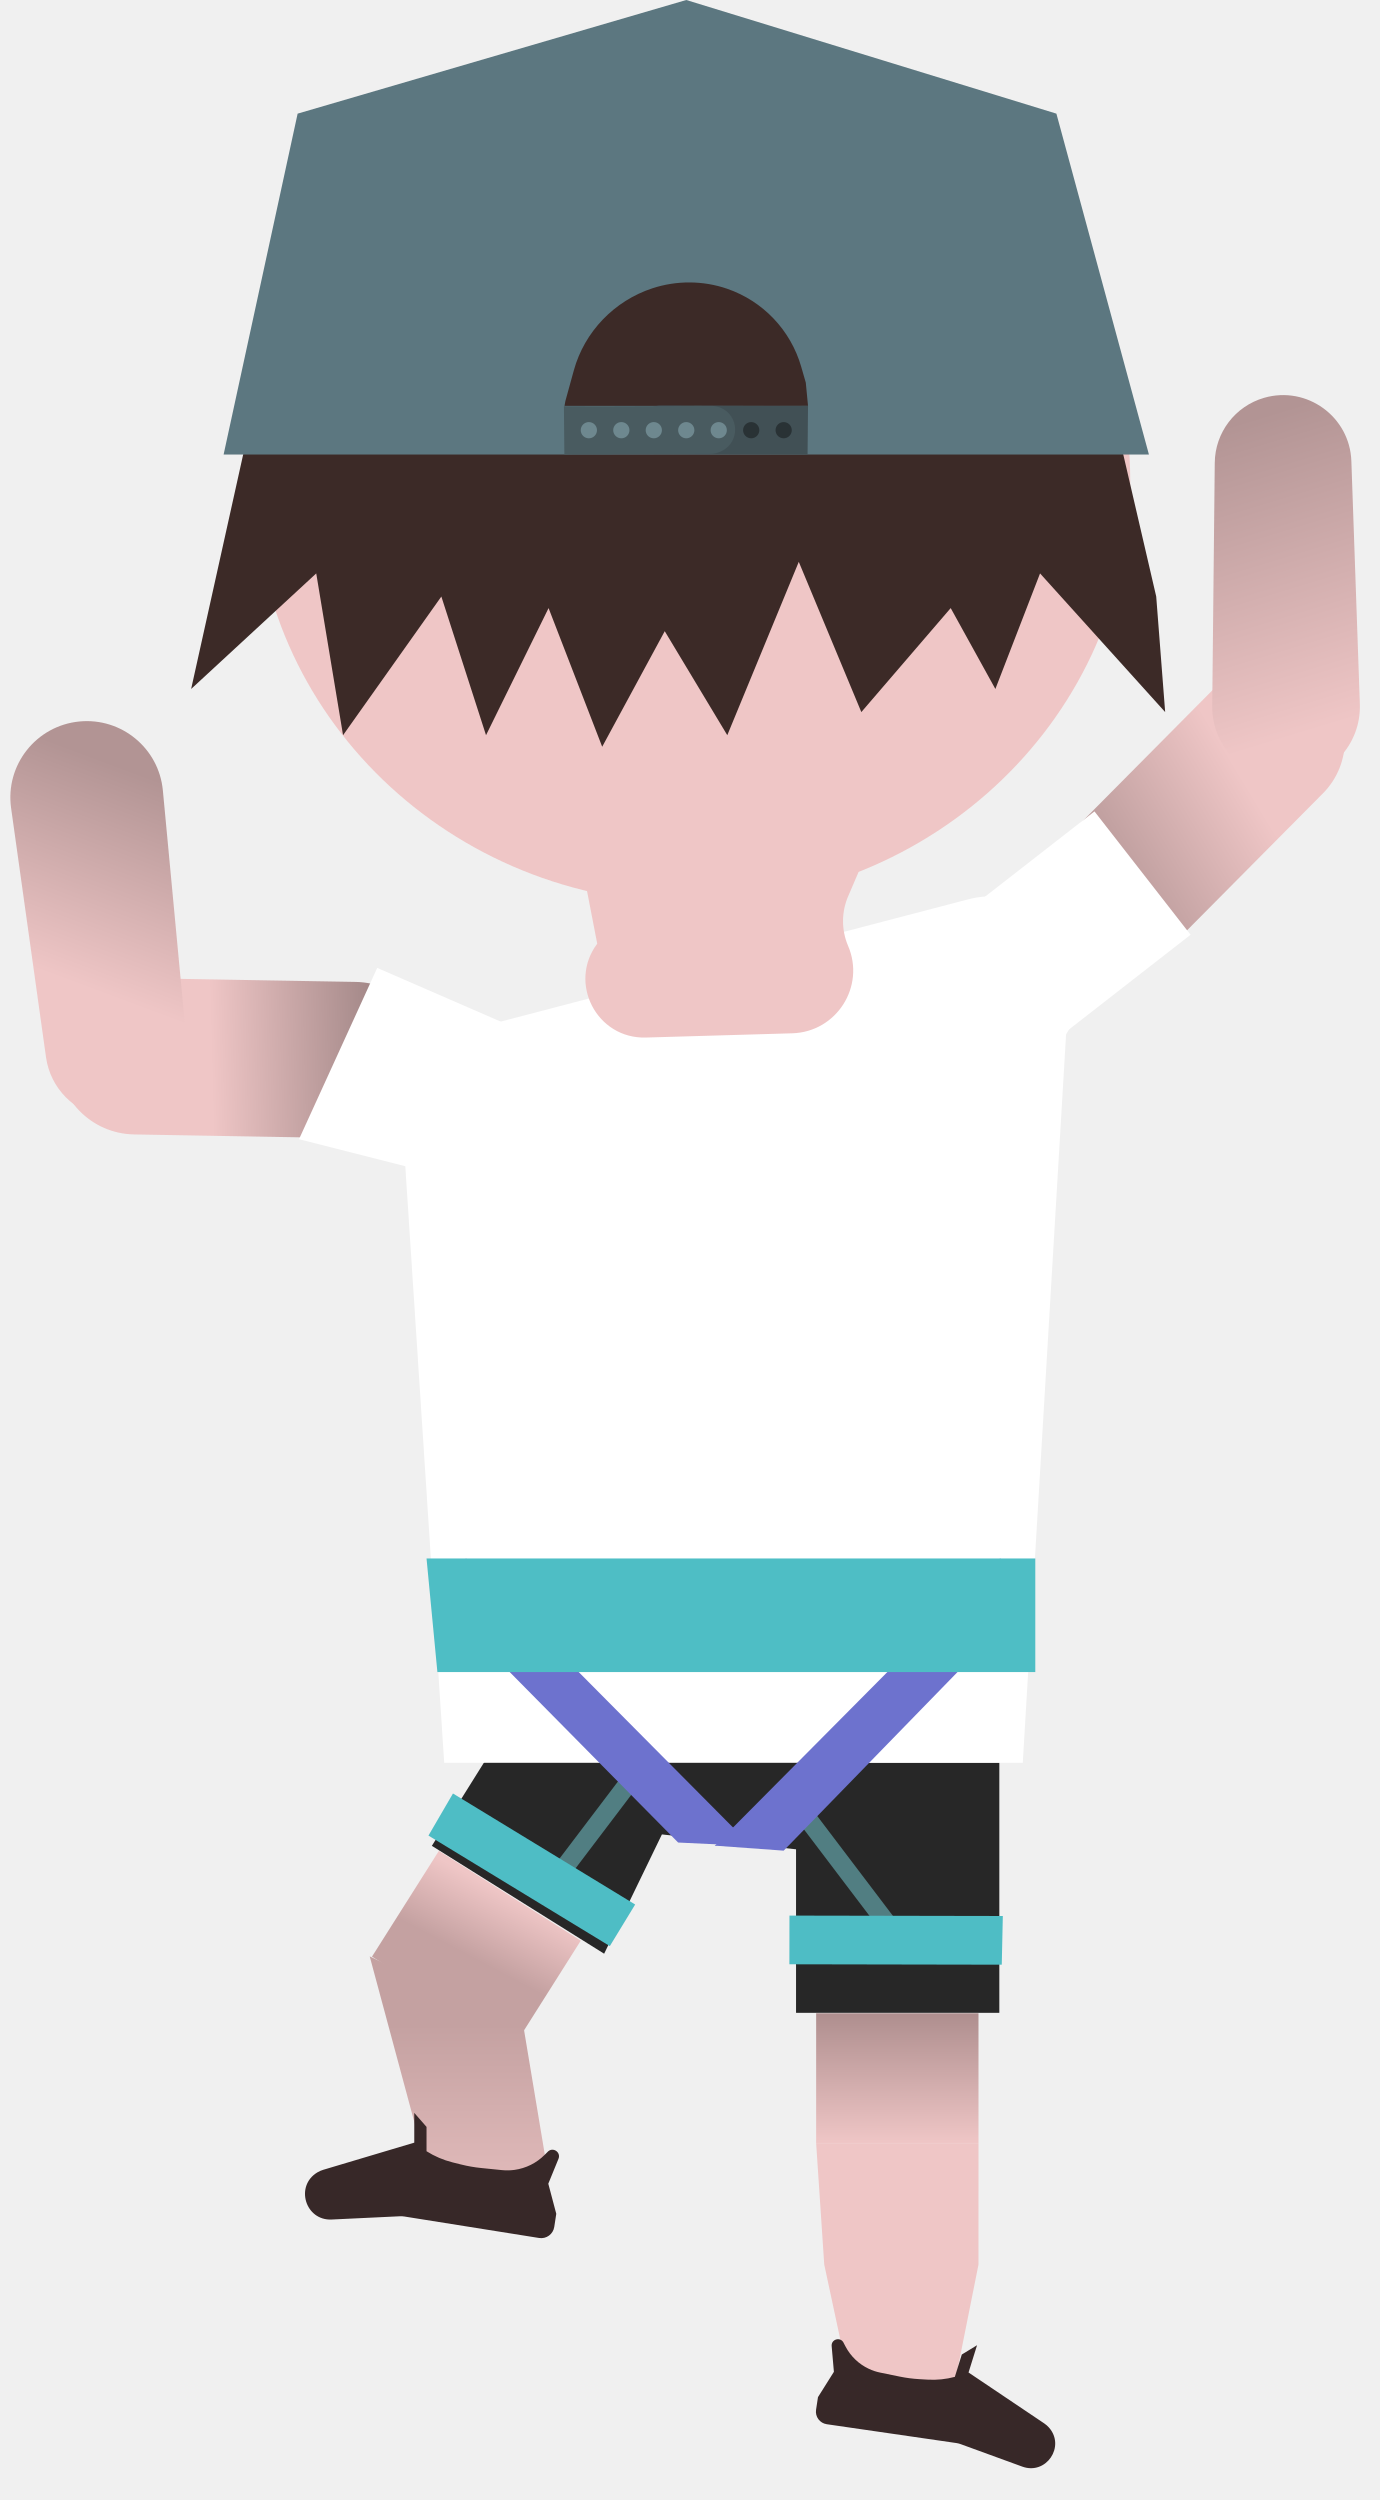
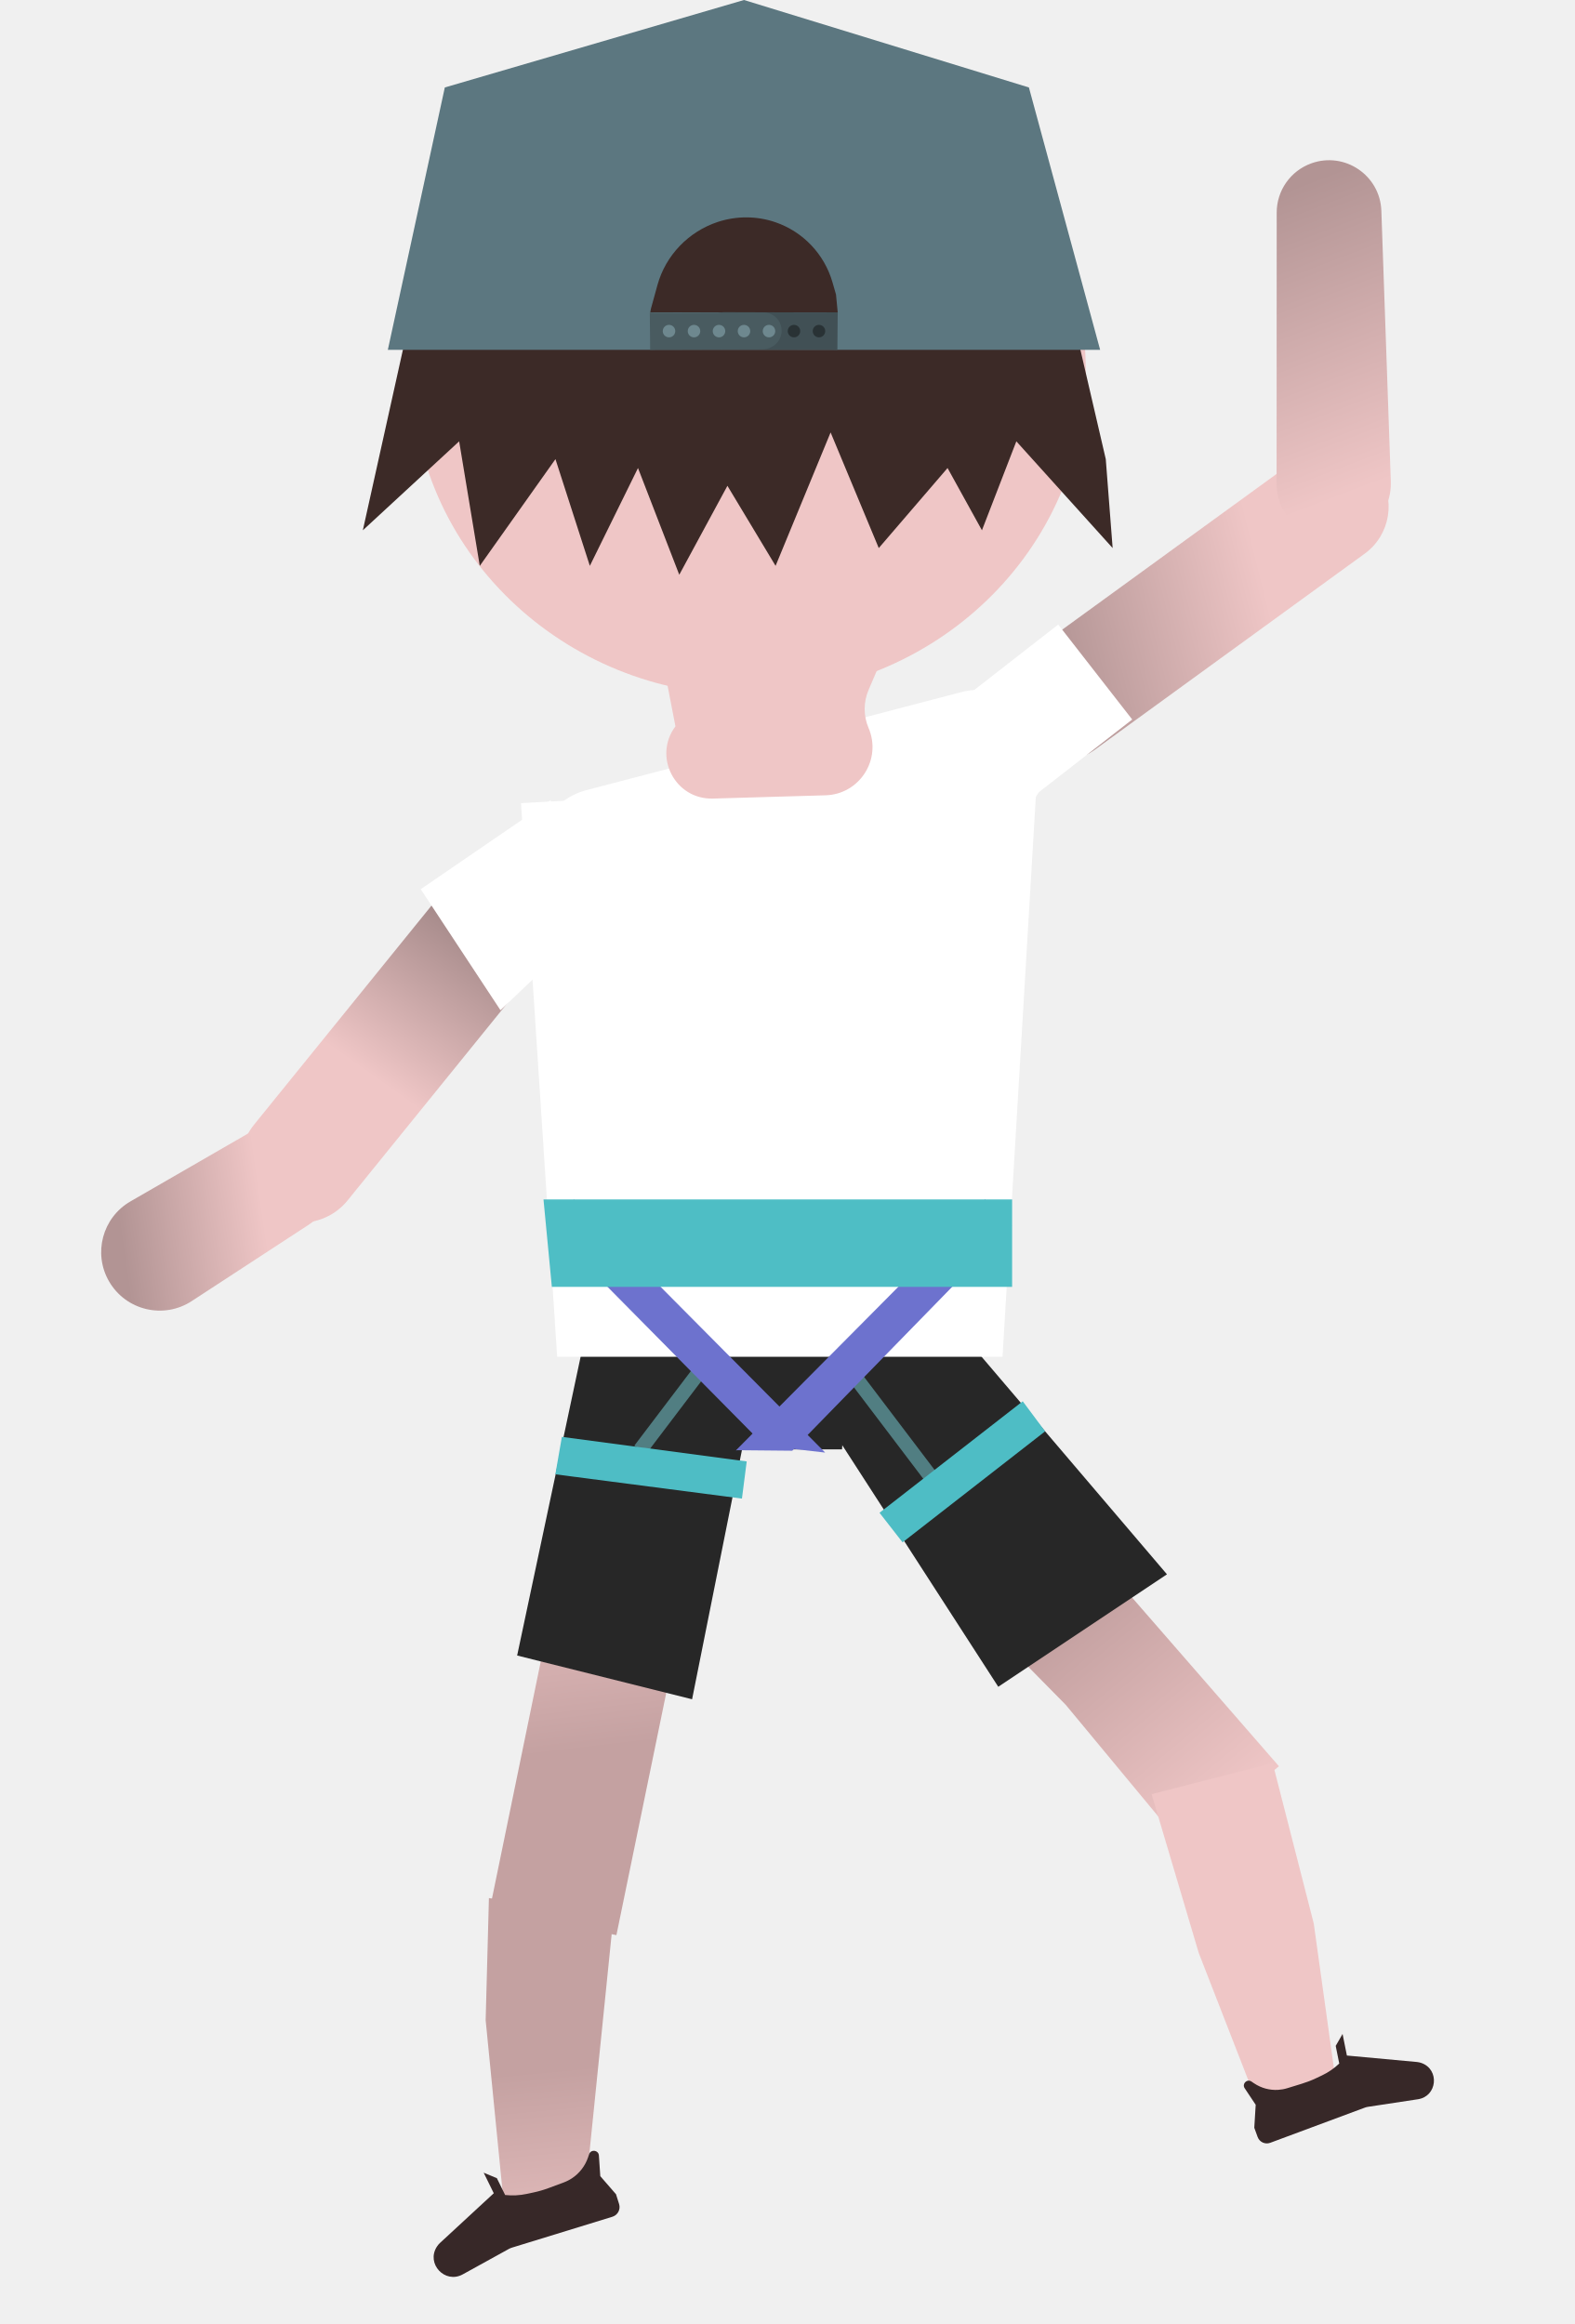
- <svg xmlns="http://www.w3.org/2000/svg" width="85" height="154" viewBox="0 0 85 154" fill="none">
-   <path d="M66.382 59.321C65.614 56.382 62.608 54.623 59.67 55.392L29.678 63.235C26.739 64.004 24.98 67.009 25.749 69.948C26.517 72.886 29.523 74.646 32.461 73.877L62.453 66.034C65.391 65.265 67.151 62.26 66.382 59.321Z" fill="white" />
-   <rect width="12.522" height="15.412" transform="matrix(-1 0 0 1 61.5585 108.578)" fill="#272727" />
-   <path d="M49.774 114L54.274 107.5L34.78 100.641L26.602 113.704L37.215 120.349L40.774 113L49.774 114Z" fill="#272727" />
-   <path d="M65.773 62L24.473 64.279L27.363 108.589H30.24H61.064H63.003L65.773 62Z" fill="white" />
-   <path d="M39.63 107.676L33.541 115.708L34.485 116.367L40.547 108.371L39.63 107.676Z" fill="#517E82" />
-   <path d="M49.684 111L55.774 119.033L54.829 119.691L48.768 111.695L49.684 111Z" fill="#517E82" />
-   <path d="M39.126 117.318L27.903 110.479L26.393 113.072L37.565 119.88L39.126 117.318Z" fill="#4EBDC5" />
-   <path d="M48.631 118L61.774 118.025L61.709 121.025L48.626 121L48.631 118Z" fill="#4EBDC5" />
-   <path d="M46.288 113.715L28.707 96.006L26.578 98.12L41.773 113.5L46.144 113.709L46.288 113.715Z" fill="#6D72CE" />
-   <path d="M44.026 113.709L61.608 96L63.737 98.114L48.274 114L44.17 113.703L44.026 113.709Z" fill="#6D72CE" />
-   <path d="M63.774 96H26.274L26.943 103H63.774V96Z" fill="#4EBEC5" />
-   <path d="M54.48 50H35.215L36.789 58.131C34.973 60.553 36.76 64.001 39.786 63.913L48.803 63.651C51.528 63.571 53.316 60.771 52.242 58.265C51.826 57.293 51.826 56.193 52.242 55.22L54.48 50Z" fill="#EFC6C6" />
-   <ellipse cx="26.971" cy="26.008" rx="26.971" ry="26.008" transform="matrix(-1 0 0 1 69.6234 3.63281)" fill="#EFC6C6" />
-   <path d="M65.939 13.966L42.599 4L18.093 13.966L11.774 42.441L19.48 35.322L21.132 45.288L27.187 36.746L29.939 45.288L33.792 37.458L37.095 46L40.948 38.881L44.801 45.288L49.205 34.61L53.058 43.864L58.563 37.458L61.315 42.441L64.067 35.322L71.774 43.864L71.223 36.746L65.939 13.966Z" fill="#3C2A27" />
-   <path d="M65.074 7L42.274 0L18.334 7L13.774 28H70.774L65.074 7Z" fill="#5C7780" />
-   <path d="M49.354 22.591C48.706 20.34 47.001 18.546 44.786 17.785C43.306 17.276 41.679 17.271 40.191 17.758C37.845 18.526 36.005 20.431 35.349 22.811L34.825 24.714L34.774 25H40.261H46.376H47.208H48.008H49.774L49.637 23.571L49.354 22.591Z" fill="#3C2A27" />
-   <path d="M40.697 24.983C40.494 24.983 40.293 25.024 40.107 25.104C38.967 25.598 38.914 27.195 40.018 27.763L40.082 27.796C40.294 27.905 40.528 27.962 40.766 27.963L49.3 27.991L49.746 28.005L49.757 26.905L49.768 25.68L49.77 25.513L49.771 25.352L49.774 24.998L47.54 25.005L40.697 24.983Z" fill="#415055" />
-   <path d="M43.819 25.004C44.019 25.003 44.216 25.044 44.4 25.122C45.536 25.61 45.59 27.202 44.488 27.765L44.424 27.797C44.215 27.904 43.984 27.96 43.75 27.961L35.211 27.989L34.764 28.003L34.754 26.912L34.743 25.696L34.742 25.53L34.74 25.371L34.737 25.02L36.971 25.027L43.819 25.004Z" fill="#495B60" />
-   <circle cx="0.5" cy="0.5" r="0.5" transform="matrix(-1 0 0 1 48.7738 26)" fill="#293235" />
-   <circle cx="0.5" cy="0.5" r="0.5" transform="matrix(-1 0 0 1 46.7738 26)" fill="#293235" />
-   <circle cx="0.5" cy="0.5" r="0.5" transform="matrix(-1 0 0 1 44.7738 26)" fill="#6E888F" />
-   <circle cx="0.5" cy="0.5" r="0.5" transform="matrix(-1 0 0 1 42.7738 26)" fill="#6E888F" />
-   <circle cx="0.5" cy="0.5" r="0.5" transform="matrix(-1 0 0 1 40.7738 26)" fill="#6E888F" />
-   <circle cx="0.5" cy="0.5" r="0.5" transform="matrix(-1 0 0 1 38.7738 26)" fill="#6E888F" />
-   <circle cx="0.5" cy="0.5" r="0.5" transform="matrix(-1 0 0 1 36.7738 26)" fill="#6E888F" />
-   <rect width="10.343" height="7.706" transform="matrix(-0.845136 -0.534552 -0.534552 0.845136 35.7748 119.545)" fill="url(#paint0_linear_193_1802)" />
-   <rect width="10" height="8" transform="matrix(-1 0 0 1 60.2748 124.018)" fill="url(#paint1_linear_193_1802)" />
-   <path d="M60.275 132.016H50.275L50.774 139.5L52.274 146.5L58.774 147L60.274 139.5L60.275 132.016Z" fill="#EFC6C6" />
-   <path d="M32.275 125.016L22.775 120.516L26.275 133.516L33.775 134.014L32.275 125.016Z" fill="url(#paint2_linear_193_1802)" />
-   <path d="M25.519 131.987L19.908 133.661C19.781 133.699 19.659 133.753 19.545 133.822C18.157 134.663 18.809 136.8 20.43 136.723L24.639 136.522C24.729 136.518 24.819 136.523 24.909 136.537L33.211 137.86C33.656 137.931 34.075 137.625 34.142 137.179L34.266 136.37L33.775 134.516L34.403 132.982C34.562 132.595 34.099 132.251 33.775 132.516L33.546 132.744C33.045 133.245 32.395 133.568 31.694 133.665C31.439 133.7 31.181 133.705 30.924 133.679L29.655 133.551C29.232 133.509 28.812 133.436 28.399 133.332L27.874 133.201C27.308 133.06 26.768 132.828 26.274 132.516L26.274 131.016L25.519 130.154L25.519 131.987Z" fill="#372828" />
-   <path d="M59.662 146.146L64.329 149.285C64.435 149.357 64.531 149.442 64.616 149.537C65.648 150.705 64.439 152.479 62.975 151.944L59.172 150.557C59.091 150.527 59.006 150.506 58.92 150.493L50.929 149.332C50.5 149.27 50.204 148.87 50.269 148.442L50.387 147.664L51.368 146.104L51.23 144.518C51.195 144.117 51.718 143.935 51.94 144.27L52.084 144.545C52.4 145.147 52.904 145.63 53.519 145.919C53.743 146.024 53.978 146.103 54.221 146.152L55.421 146.398C55.822 146.48 56.228 146.533 56.636 146.556L57.155 146.586C57.715 146.618 58.276 146.56 58.818 146.415L59.247 145.039L60.186 144.465L59.662 146.146Z" fill="#372828" />
-   <rect x="62.428" y="54.873" width="22.344" height="9.307" rx="4.654" transform="rotate(-45.2274 62.4281 54.873)" fill="url(#paint3_linear_193_1802)" />
-   <path d="M74.829 28.505C74.848 26.646 76.085 25.02 77.871 24.505C80.503 23.746 83.148 25.664 83.244 28.402L83.767 43.369C83.854 45.879 81.89 47.985 79.38 48.073C76.789 48.163 74.647 46.073 74.673 43.48L74.829 28.505Z" fill="url(#paint4_linear_193_1802)" />
-   <rect width="12.177" height="9.632" transform="matrix(-0.78886 0.614573 0.614573 0.78886 67.4193 49.9824)" fill="white" />
-   <rect width="23.125" height="9.632" rx="4.816" transform="matrix(-0.999848 -0.0174524 -0.0174524 0.999848 26.7328 60.5703)" fill="url(#paint5_linear_193_1802)" />
-   <path d="M2.835 65.131C3.103 67.037 4.588 68.541 6.49 68.832C9.293 69.262 11.752 66.941 11.486 64.118L10.032 48.687C9.788 46.099 7.492 44.198 4.904 44.442C2.232 44.694 0.311 47.125 0.684 49.782L2.835 65.131Z" fill="url(#paint6_linear_193_1802)" />
-   <path d="M34.774 64.641L23.236 59.624L18.419 70.175L30.979 73.368L34.774 64.641Z" fill="white" />
+ <svg xmlns="http://www.w3.org/2000/svg" width="126" height="186" viewBox="0 0 126 186" fill="none">
+   <path d="M83.644 59.321C82.875 56.382 79.87 54.623 76.931 55.392L46.94 63.235C44.001 64.004 42.242 67.009 43.01 69.948C43.779 72.886 46.784 74.646 49.723 73.877L79.714 66.034C82.653 65.265 84.412 62.26 83.644 59.321Z" fill="white" />
+   <rect width="10.343" height="33.491" transform="matrix(-0.979495 -0.20147 -0.20147 0.979495 56.0737 122.074)" fill="url(#paint0_linear_197_1947)" />
+   <path d="M82.416 118.471L75.677 126.692L85.286 136.449L94.644 147.74L102.343 141.36L82.416 118.471Z" fill="url(#paint1_linear_197_1947)" />
+   <path d="M101.841 141.111L92.154 143.594L95.926 156.306L100.456 167.939L106.972 167.183L105.129 153.948L101.841 141.111Z" fill="#EFC6C6" />
+   <path d="M49.082 153.461L39.124 151.912L38.863 161.687L40.557 178.842L46.629 177.598L49.082 153.461Z" fill="url(#paint2_linear_197_1947)" />
+   <path d="M39.512 175.535L35.212 179.509C35.114 179.599 35.028 179.702 34.957 179.814C34.081 181.18 35.608 182.811 37.029 182.028L40.719 179.993C40.798 179.95 40.882 179.914 40.968 179.888L49.004 177.417C49.435 177.285 49.676 176.826 49.54 176.396L49.294 175.615L48.036 174.167L47.925 172.513C47.897 172.096 47.33 171.991 47.155 172.372L47.051 172.678C46.822 173.347 46.381 173.924 45.794 174.32C45.581 174.464 45.351 174.582 45.109 174.672L43.914 175.116C43.515 175.265 43.106 175.384 42.69 175.473L42.161 175.586C41.59 175.709 41.003 175.739 40.422 175.676L39.761 174.33L38.704 173.889L39.512 175.535Z" fill="#372828" />
+   <path d="M107.78 164.514L113.38 165.03C113.508 165.042 113.633 165.07 113.753 165.113C115.219 165.643 115.009 167.779 113.468 168.012L109.465 168.619C109.38 168.632 109.295 168.653 109.214 168.684L101.645 171.498C101.238 171.649 100.787 171.44 100.638 171.033L100.37 170.294L100.482 168.455L99.6 167.129C99.377 166.794 99.748 166.383 100.104 166.571L100.363 166.743C100.929 167.12 101.602 167.302 102.281 167.26C102.528 167.245 102.772 167.201 103.008 167.128L104.179 166.768C104.57 166.648 104.952 166.5 105.321 166.325L105.791 166.102C106.297 165.862 106.762 165.542 107.168 165.154L106.885 163.741L107.434 162.787L107.78 164.514Z" fill="#372828" />
+   <path d="M74.642 104.002L65.116 112.13L79.883 135L93.382 126L74.642 104.002Z" fill="#272727" />
+   <path d="M67.382 115.998L68.249 102.159L47.521 103.598L41.383 132.498L55.382 136L59.382 116L67.382 115.998Z" fill="#272727" />
+   <path d="M82.994 62L41.694 64.279L44.584 108.589H47.461H78.285H80.224L82.994 62Z" fill="white" />
+   <path d="M56.848 107.672L50.758 115.704L51.703 116.363L57.764 108.367L56.848 107.672Z" fill="#517E82" />
+   <path d="M68.845 109.805L75.789 118.965L74.841 119.618L67.928 110.5L68.845 109.805Z" fill="#517E82" />
+   <path d="M59.753 116.963L44.962 115L44.44 117.997L59.371 119.939L59.753 116.963Z" fill="#4EBDC5" />
+   <path d="M70.38 121.074L81.841 112.15L83.632 114.557L72.224 123.441L70.38 121.074Z" fill="#4EBDC5" />
+   <path d="M66.031 116.256L45.925 96.004L43.796 98.118L61.179 115.701L65.877 116.239L66.031 116.256Z" fill="#6D72CE" />
+   <path d="M58.886 116.082L78.827 95.997L80.956 98.111L63.397 116.108L59.04 116.066L58.886 116.082Z" fill="#6D72CE" />
+   <path d="M80.991 95.996H43.491L44.16 102.996H80.991V95.996Z" fill="#4EBEC5" />
+   <path d="M71.741 50H52.476L54.05 58.131C52.234 60.553 54.021 64.001 57.047 63.913L66.064 63.651C68.789 63.571 70.578 60.771 69.504 58.265C69.087 57.293 69.087 56.193 69.504 55.22L71.741 50Z" fill="#EFC6C6" />
+   <ellipse cx="26.971" cy="26.008" rx="26.971" ry="26.008" transform="matrix(-1 0 0 1 86.8848 3.63281)" fill="#EFC6C6" />
+   <path d="M83.2 13.966L59.861 4L35.354 13.966L29.035 42.441L36.742 35.322L38.393 45.288L44.448 36.746L47.2 45.288L51.053 37.458L54.356 46L58.209 38.881L62.063 45.288L66.466 34.61L70.32 43.864L75.824 37.458L78.576 42.441L81.329 35.322L89.035 43.864L88.485 36.746L83.2 13.966Z" fill="#3C2A27" />
+   <path d="M82.335 7L59.535 0L35.595 7L31.035 28H88.035L82.335 7Z" fill="#5C7780" />
+   <path d="M66.616 22.591C65.967 20.34 64.263 18.546 62.048 17.785C60.568 17.276 58.94 17.271 57.452 17.758C55.106 18.526 53.267 20.431 52.611 22.811L52.086 24.714L52.035 25H57.522H63.638H64.469H65.27H67.035L66.898 23.571L66.616 22.591Z" fill="#3C2A27" />
+   <path d="M57.958 24.983C57.755 24.983 57.555 25.024 57.369 25.104C56.228 25.598 56.175 27.195 57.28 27.763L57.344 27.796C57.555 27.905 57.79 27.962 58.028 27.963L66.561 27.991L67.008 28.005L67.018 26.905L67.029 25.68L67.031 25.513L67.032 25.352L67.036 24.998L64.802 25.005L57.958 24.983Z" fill="#415055" />
+   <path d="M61.08 25.004C61.28 25.003 61.478 25.044 61.661 25.122C62.798 25.61 62.851 27.202 61.749 27.765L61.686 27.797C61.477 27.904 61.246 27.96 61.011 27.961L52.472 27.989L52.026 28.003L52.016 26.912L52.004 25.696L52.003 25.53L52.001 25.371L51.998 25.02L54.232 25.027L61.08 25.004Z" fill="#495B60" />
+   <circle cx="0.5" cy="0.5" r="0.5" transform="matrix(-1 0 0 1 66.0352 26)" fill="#293235" />
+   <circle cx="0.5" cy="0.5" r="0.5" transform="matrix(-1 0 0 1 64.0352 26)" fill="#293235" />
+   <circle cx="0.5" cy="0.5" r="0.5" transform="matrix(-1 0 0 1 62.0352 26)" fill="#6E888F" />
+   <circle cx="0.5" cy="0.5" r="0.5" transform="matrix(-1 0 0 1 60.0352 26)" fill="#6E888F" />
+   <circle cx="0.5" cy="0.5" r="0.5" transform="matrix(-1 0 0 1 58.0352 26)" fill="#6E888F" />
+   <circle cx="0.5" cy="0.5" r="0.5" transform="matrix(-1 0 0 1 56.0352 26)" fill="#6E888F" />
+   <circle cx="0.5" cy="0.5" r="0.5" transform="matrix(-1 0 0 1 54.0352 26)" fill="#6E888F" />
+   <rect x="78.372" y="55.209" width="36" height="9.307" rx="4.654" transform="rotate(-36 78.3721 55.209)" fill="url(#paint3_linear_197_1947)" />
+   <path d="M102.163 17.014C102.163 15.25 103.269 13.675 104.928 13.075C107.601 12.11 110.439 14.029 110.538 16.869L111.295 38.532C111.383 41.056 109.409 43.172 106.886 43.261C104.299 43.351 102.154 41.278 102.155 38.69L102.163 17.014Z" fill="url(#paint4_linear_197_1947)" />
+   <rect width="12.177" height="9.632" transform="matrix(-0.78886 0.614573 0.614573 0.78886 84.6807 49.9863)" fill="white" />
+   <rect width="33.63" height="9.632" rx="4.816" transform="matrix(-0.62932 0.777146 0.777146 0.62932 38.4658 67.6172)" fill="url(#paint5_linear_197_1947)" />
+   <path d="M24.732 98.001C26.394 96.915 27.117 94.847 26.494 92.963C25.623 90.329 22.553 89.16 20.151 90.547L10.439 96.154C8.199 97.448 7.431 100.312 8.725 102.553C10.069 104.88 13.092 105.602 15.342 104.132L24.732 98.001Z" fill="url(#paint6_linear_197_1947)" />
+   <path d="M44.044 64.055L33.667 71.167L40.049 80.852L49.424 71.904L44.044 64.055Z" fill="white" />
  <defs>
-     <linearGradient id="paint0_linear_193_1802" x1="5.172" y1="0" x2="4.833" y2="4.432" gradientUnits="userSpaceOnUse">
+     <linearGradient id="paint0_linear_197_1947" x1="5.172" y1="0" x2="-0.618" y2="17.452" gradientUnits="userSpaceOnUse">
      <stop stop-color="#EFC6C6" />
      <stop offset="1" stop-color="#C4A1A1" />
    </linearGradient>
-     <linearGradient id="paint1_linear_193_1802" x1="5" y1="8" x2="5" y2="0" gradientUnits="userSpaceOnUse">
+     <linearGradient id="paint1_linear_197_1947" x1="98.493" y1="144.55" x2="79.778" y2="121.966" gradientUnits="userSpaceOnUse">
      <stop stop-color="#EFC6C6" />
      <stop offset="1" stop-color="#AE8E8E" />
    </linearGradient>
-     <linearGradient id="paint2_linear_193_1802" x1="34.524" y1="124.728" x2="34.524" y2="137.728" gradientUnits="userSpaceOnUse">
+     <linearGradient id="paint2_linear_197_1947" x1="44.125" y1="165.631" x2="45.678" y2="182.008" gradientUnits="userSpaceOnUse">
      <stop stop-color="#C4A1A1" />
      <stop offset="1" stop-color="#EAC2C2" />
    </linearGradient>
-     <linearGradient id="paint3_linear_193_1802" x1="77.414" y1="59.51" x2="61.441" y2="55.505" gradientUnits="userSpaceOnUse">
+     <linearGradient id="paint3_linear_197_1947" x1="102.517" y1="59.846" x2="79.001" y2="50.346" gradientUnits="userSpaceOnUse">
      <stop stop-color="#EFC6C6" />
      <stop offset="1" stop-color="#987F7F" />
    </linearGradient>
-     <linearGradient id="paint4_linear_193_1802" x1="77.775" y1="46" x2="72.074" y2="27.306" gradientUnits="userSpaceOnUse">
+     <linearGradient id="paint4_linear_197_1947" x1="105.283" y1="40.583" x2="96.502" y2="17.634" gradientUnits="userSpaceOnUse">
      <stop stop-color="#EFC6C6" />
      <stop offset="1" stop-color="#B29494" />
    </linearGradient>
-     <linearGradient id="paint5_linear_193_1802" x1="13.635" y1="5.166" x2="2.162" y2="4.667" gradientUnits="userSpaceOnUse">
+     <linearGradient id="paint5_linear_197_1947" x1="19.828" y1="5.166" x2="3.18" y2="4.113" gradientUnits="userSpaceOnUse">
      <stop stop-color="#EFC6C6" />
      <stop offset="1" stop-color="#987F7F" />
    </linearGradient>
-     <linearGradient id="paint6_linear_193_1802" x1="7.01" y1="61.5" x2="11.746" y2="48.831" gradientUnits="userSpaceOnUse">
+     <linearGradient id="paint6_linear_197_1947" x1="20.76" y1="95.057" x2="9.366" y2="96.697" gradientUnits="userSpaceOnUse">
      <stop stop-color="#EFC6C6" />
      <stop offset="1" stop-color="#B29494" />
    </linearGradient>
  </defs>
</svg>
